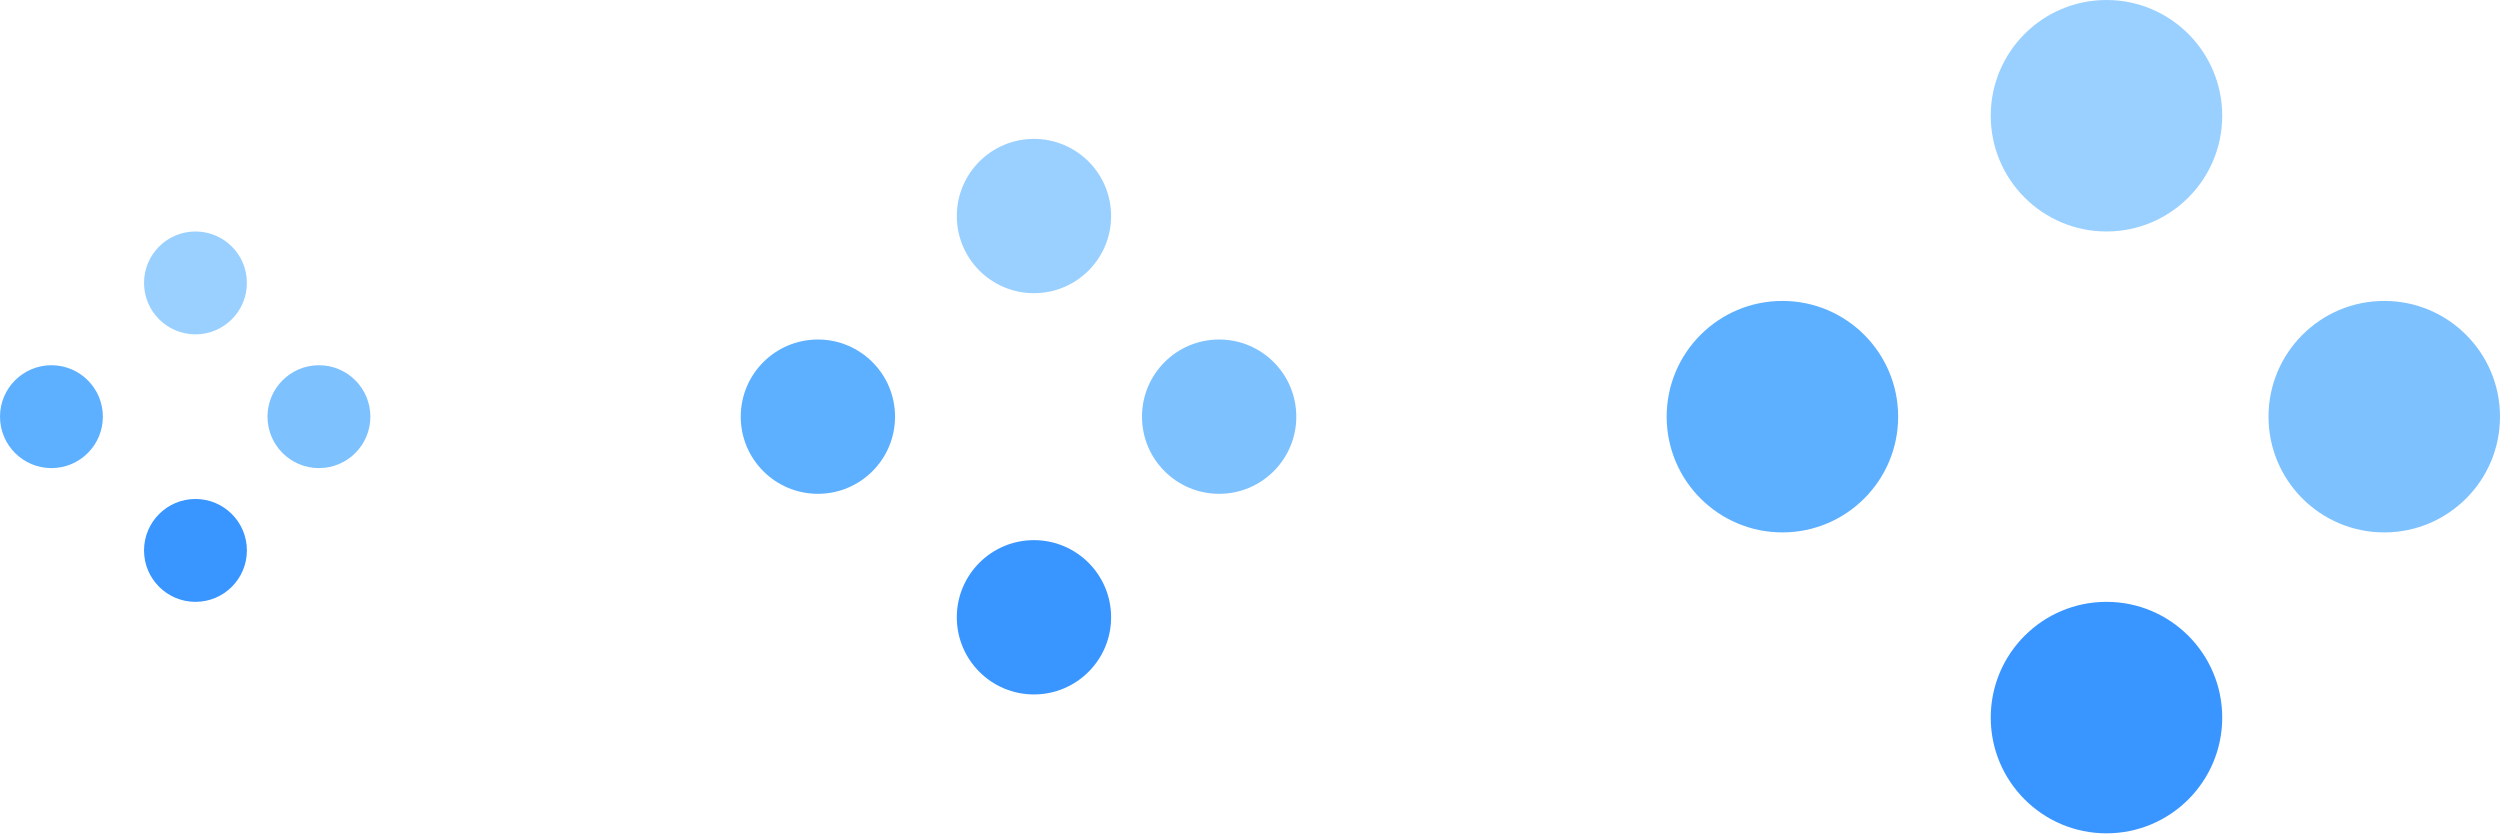
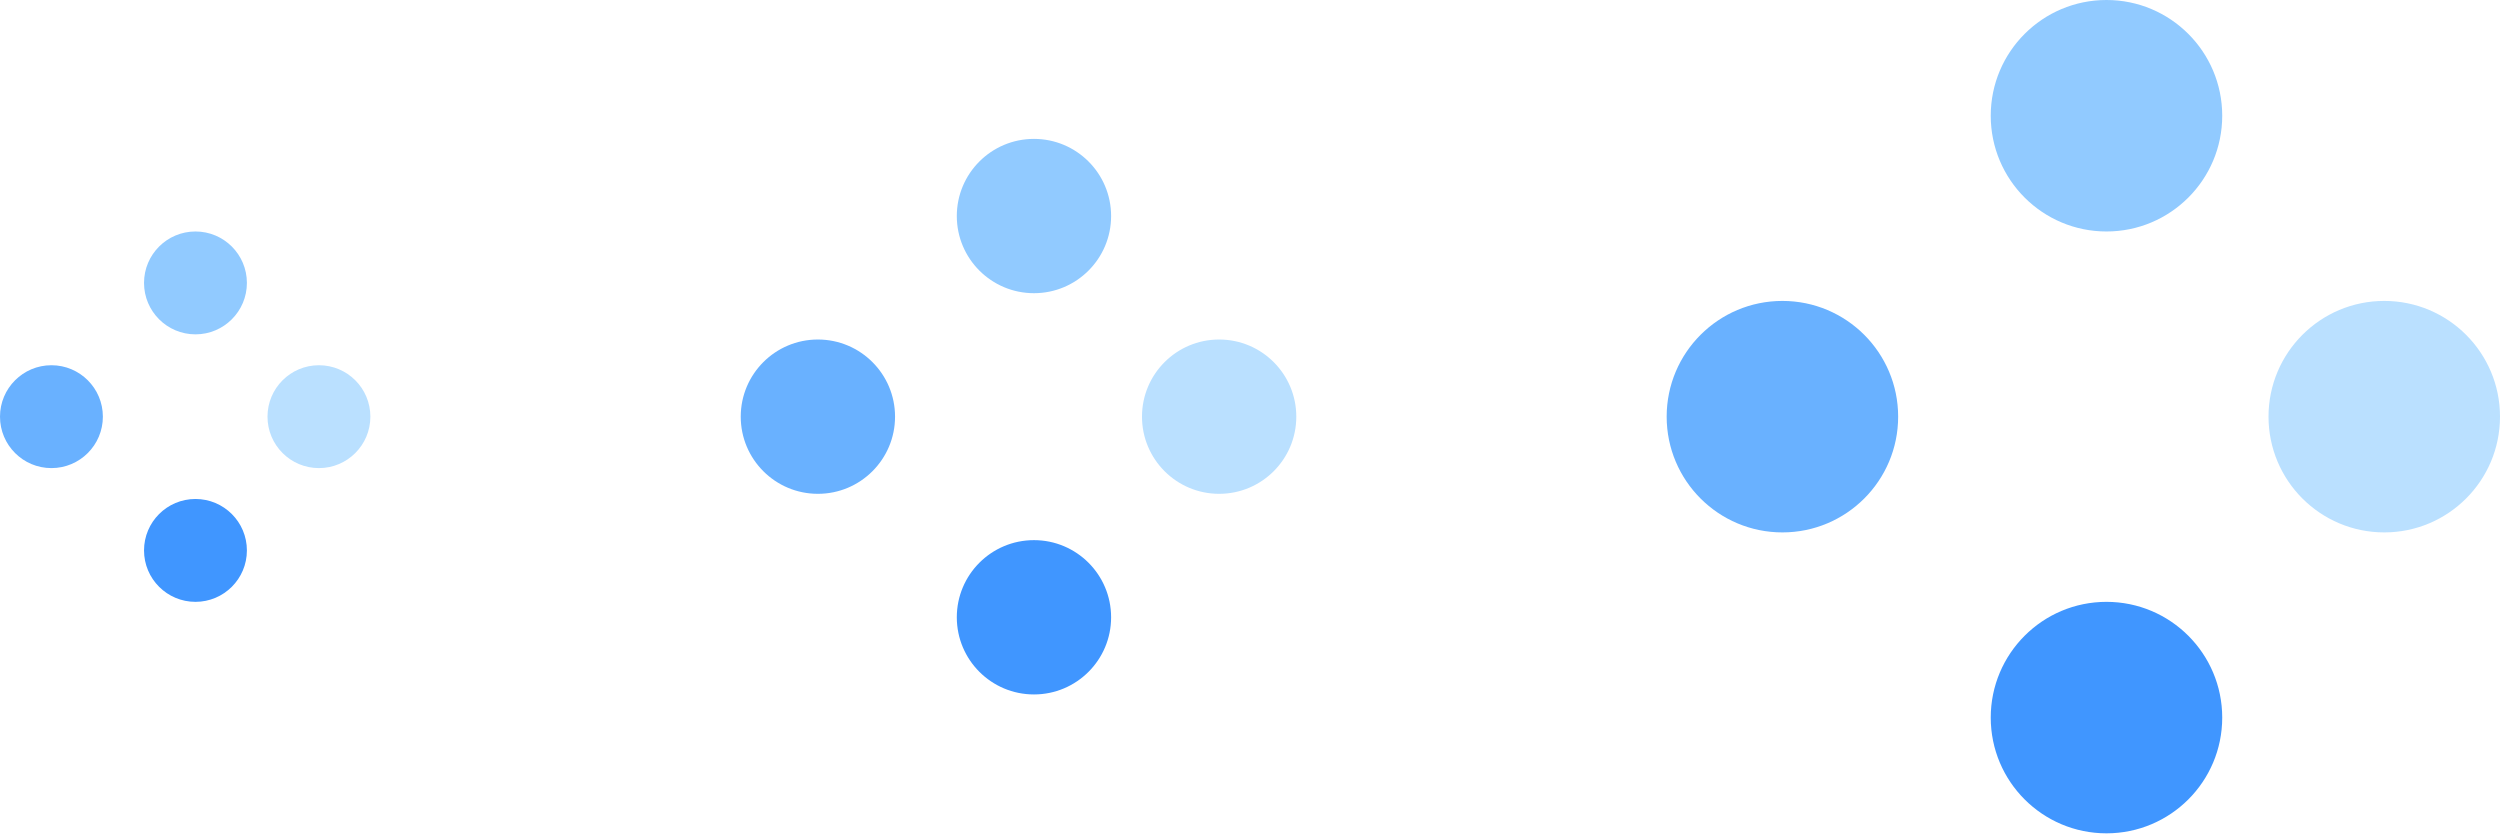
<svg xmlns="http://www.w3.org/2000/svg" width="108px" height="36px" viewBox="0 0 108 36" version="1.1">
-   <g id="页面-1" stroke="none" stroke-width="1" fill="none" fill-rule="evenodd">
-     <g id="Ant-Design-组件缩略图" transform="translate(-2290, -1286)">
-       <g id="Spin" transform="translate(2290, 1286)">
+   <g id="组件骨架图更新" stroke="none" stroke-width="1" fill="none" fill-rule="evenodd">
+     <g id="🎉-5.0-新版" transform="translate(-564, -4827)" fill-rule="nonzero">
+       <g id="Spin" transform="translate(564, 4827)">
        <g id="编组" transform="translate(72, 0)">
-           <circle id="椭圆形" fill="#9AD0FF" cx="19" cy="5" r="5" />
-           <circle id="椭圆形备份" fill="#3995FF" cx="19" cy="31" r="5" />
-           <circle id="椭圆形备份-2" fill="#5DB0FF" cx="5" cy="18" r="5" />
-           <circle id="椭圆形备份-3" fill="#7DC1FF" cx="31" cy="18" r="5" />
+           <circle id="椭圆形" fill="#91CAFF" cx="19" cy="5" r="5" />
+           <circle id="椭圆形备份" fill="#4096FF" cx="19" cy="31" r="5" />
+           <circle id="椭圆形备份-2" fill="#69B1FF" cx="5" cy="18" r="5" />
+           <circle id="椭圆形备份-3" fill="#BAE0FF" cx="31" cy="18" r="5" />
        </g>
        <g id="编组备份" transform="translate(32, 6)">
-           <circle id="椭圆形" fill="#9AD0FF" cx="12.667" cy="3.333" r="3.333" />
-           <circle id="椭圆形备份" fill="#3995FF" cx="12.667" cy="20.667" r="3.333" />
-           <circle id="椭圆形备份-2" fill="#5DB0FF" cx="3.333" cy="12" r="3.333" />
-           <circle id="椭圆形备份-3" fill="#7DC1FF" cx="20.667" cy="12" r="3.333" />
+           <circle id="椭圆形" fill="#91CAFF" cx="12.667" cy="3.333" r="3.333" />
+           <circle id="椭圆形备份" fill="#4096FF" cx="12.667" cy="20.667" r="3.333" />
+           <circle id="椭圆形备份-2" fill="#69B1FF" cx="3.333" cy="12" r="3.333" />
+           <circle id="椭圆形备份-3" fill="#BAE0FF" cx="20.667" cy="12" r="3.333" />
        </g>
        <g id="编组备份-2" transform="translate(0, 10)">
-           <circle id="椭圆形" fill="#9AD0FF" cx="8.444" cy="2.222" r="2.222" />
-           <circle id="椭圆形备份" fill="#3995FF" cx="8.444" cy="13.778" r="2.222" />
-           <circle id="椭圆形备份-2" fill="#5DB0FF" cx="2.222" cy="8" r="2.222" />
-           <circle id="椭圆形备份-3" fill="#7DC1FF" cx="13.778" cy="8" r="2.222" />
+           <circle id="椭圆形" fill="#91CAFF" cx="8.444" cy="2.222" r="2.222" />
+           <circle id="椭圆形备份" fill="#4096FF" cx="8.444" cy="13.778" r="2.222" />
+           <circle id="椭圆形备份-2" fill="#69B1FF" cx="2.222" cy="8" r="2.222" />
+           <circle id="椭圆形备份-3" fill="#BAE0FF" cx="13.778" cy="8" r="2.222" />
        </g>
      </g>
    </g>
  </g>
</svg>
